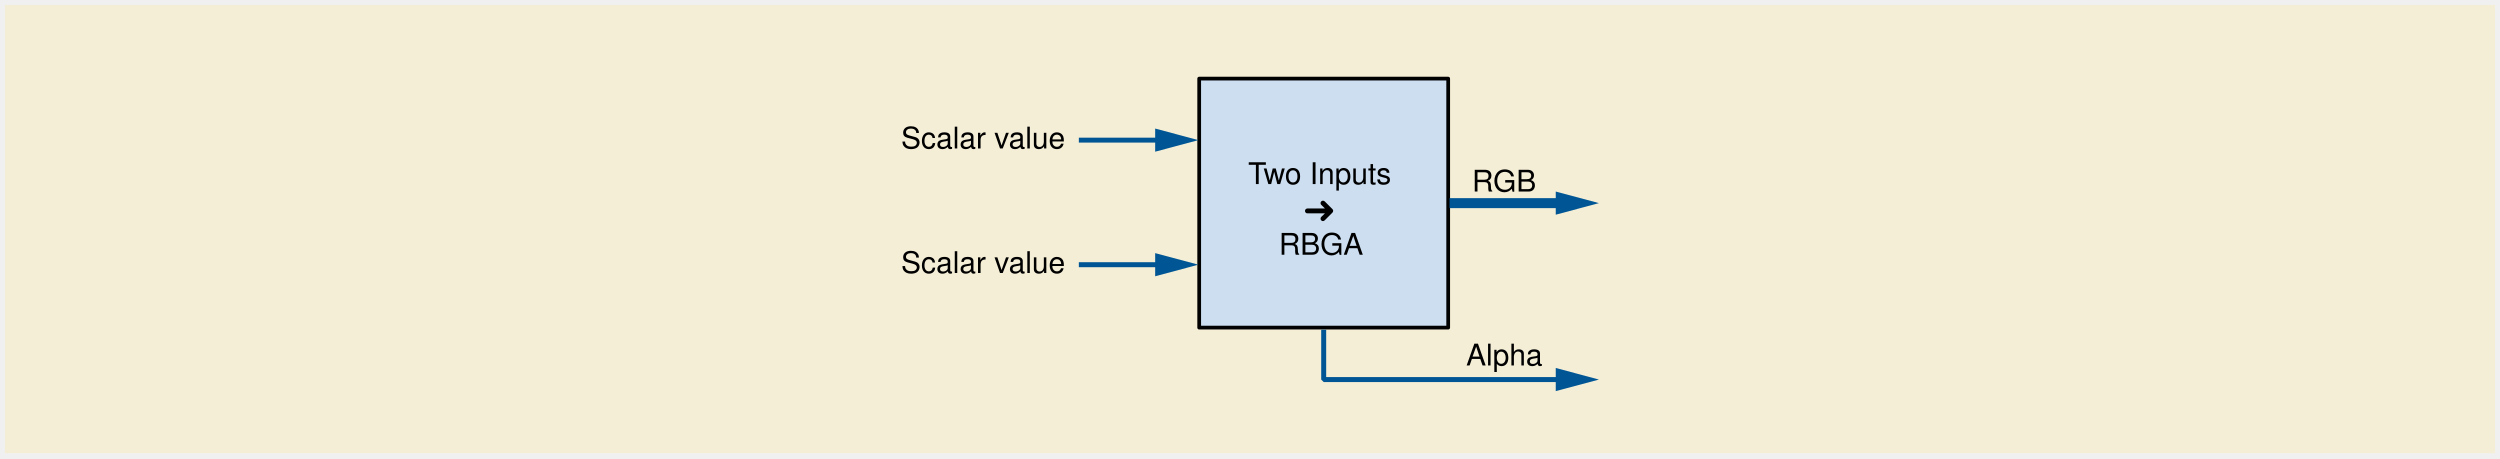
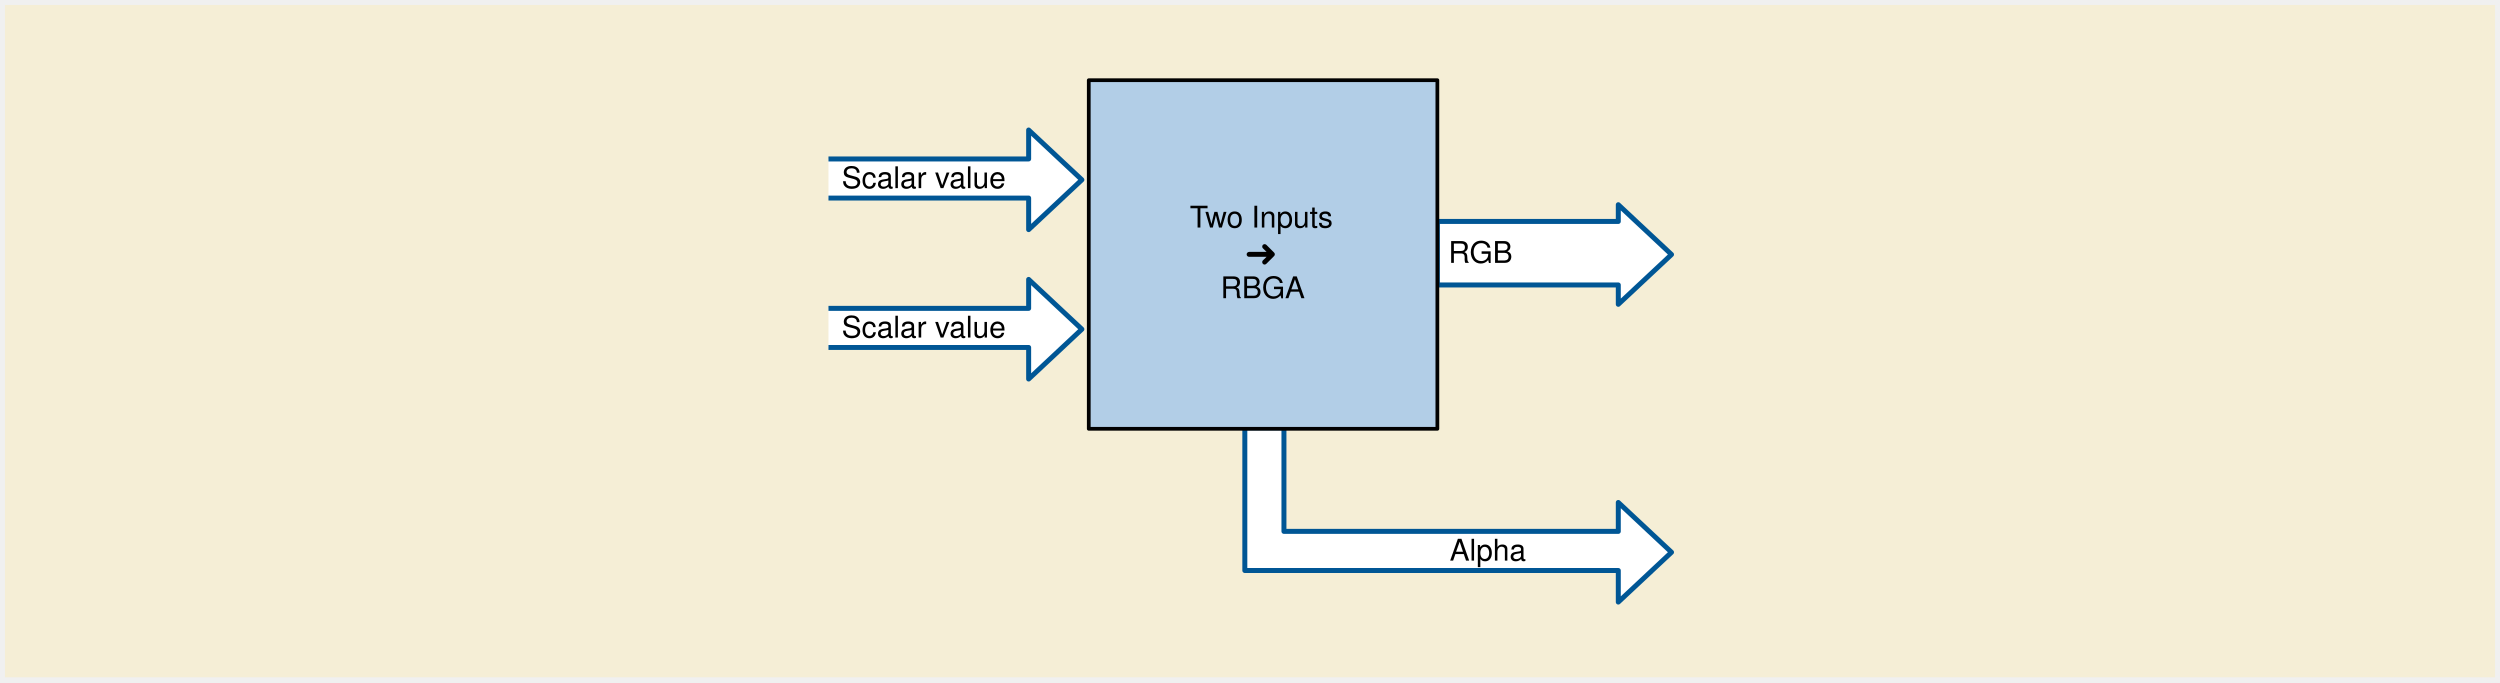
- <svg xmlns="http://www.w3.org/2000/svg" version="1.1" id="Layer_1" x="0px" y="0px" width="502.001px" height="92px" viewBox="0 0 502.001 92" enable-background="new 0 0 502.001 92" xml:space="preserve">
+ <svg xmlns="http://www.w3.org/2000/svg" version="1.1" id="Layer_1" x="0px" y="0px" width="502.001px" height="137px" viewBox="0 0 502.001 137" enable-background="new 0 0 502.001 137" xml:space="preserve">
  <defs>
    <style type="text/css">
	text {
	  font-family: Helvetica, Verdana, ArialUnicodeMS, san-serif
	}
	</style>
  </defs>
  <g>
   </g>
  <g>
-     <rect x="1" y="1" fill="#F5EED6" width="500.001" height="90" />
+     <rect x="1" y="1" fill="#F5EED6" width="500.001" height="135" />
    <g>
-       <rect x="240.797" y="15.787" fill="#CCDEF0" stroke="#010101" stroke-width="0.75" stroke-linecap="round" stroke-linejoin="round" stroke-miterlimit="1" width="50" height="50" />
-       <g>
-         <text transform="matrix(1 0 0 1 250.623 36.9644)">
-           <tspan x="0" y="0" font-size="6">Two Inputs</tspan>
-           <tspan x="10.967" y="7.891" font-size="8">➜</tspan>
-           <tspan x="6.172" y="14.181" font-size="6">RBGA</tspan>
-         </text>
-       </g>
-       <g>
-         <text transform="matrix(1 0 0 1 295.5684 38.4648)" font-size="6">RGB</text>
-       </g>
-       <g>
-         <text transform="matrix(1 0 0 1 294.3965 73.3809)" font-size="6">Alpha</text>
-       </g>
+       <path fill="#FFFFFF" stroke="#005695" stroke-linejoin="round" d="M249.961,114.559" />
      <g>
        <g>
+           <polyline fill="#FFFFFF" stroke="#005695" stroke-linejoin="round" points="166.357,31.916 206.553,31.916 206.553,26.107       217.24,36.106 206.553,46.107 206.553,39.771 166.357,39.771     " />
          <g>
-             <line fill="none" stroke="#005695" stroke-miterlimit="1" x1="216.631" y1="53.149" x2="233.543" y2="53.149" />
-             <g>
-               <polygon fill="#005695" points="231.958,55.474 240.631,53.149 231.958,50.825       " />
-             </g>
+             <text transform="matrix(1 0 0 1 169.0098 37.7812)" font-size="6">Scalar value</text>
          </g>
        </g>
        <g>
-           <text transform="matrix(1 0 0 1 180.9316 54.8174)" font-size="6">Scalar value</text>
-         </g>
-       </g>
-       <g>
-         <g>
+           <polyline fill="#FFFFFF" stroke="#005695" stroke-linejoin="round" points="166.357,61.916 206.553,61.916 206.553,56.107       217.24,66.106 206.553,76.107 206.553,69.771 166.357,69.771     " />
          <g>
-             <line fill="none" stroke="#005695" stroke-miterlimit="1" x1="216.631" y1="28.138" x2="233.543" y2="28.138" />
-             <g>
-               <polygon fill="#005695" points="231.958,30.462 240.631,28.138 231.958,25.813       " />
-             </g>
-           </g>
-         </g>
-         <g>
-           <text transform="matrix(1 0 0 1 180.9316 29.8062)" font-size="6">Scalar value</text>
-         </g>
-       </g>
-       <g>
-         <g>
-           <polyline fill="none" stroke="#005695" stroke-miterlimit="1" points="265.797,66.214 265.797,76.214 313.98,76.214     " />
-           <g>
-             <polygon fill="#005695" points="312.396,78.538 321.068,76.214 312.396,73.89      " />
+             <text transform="matrix(1 0 0 1 169.0098 67.7812)" font-size="6">Scalar value</text>
          </g>
        </g>
      </g>
+       <polygon fill="#FFFFFF" stroke="#005695" stroke-linejoin="round" points="288.625,57.218 288.625,44.468 324.955,44.468     324.955,41.106 335.643,51.105 324.955,61.106 324.955,57.218   " />
      <g>
-         <g>
-           <line fill="none" stroke="#005695" stroke-width="2" stroke-miterlimit="1" x1="291.068" y1="40.787" x2="313.98" y2="40.787" />
-           <g>
-             <polygon fill="#005695" points="312.396,43.111 321.068,40.787 312.396,38.463      " />
-           </g>
-         </g>
+         <text transform="matrix(1 0 0 1 290.8291 52.7803)" font-size="6">RGB</text>
+       </g>
+       <g>
+         <polygon fill="#FFFFFF" stroke="#005695" stroke-linejoin="round" points="249.961,85.896 249.961,114.559 324.955,114.559      324.955,120.895 335.643,110.893 324.955,100.895 324.955,106.703 257.816,106.703 257.816,85.896    " />
+       </g>
+       <g>
+         <text transform="matrix(1 0 0 1 291.085 112.5713)" font-size="6">Alpha</text>
+       </g>
+       <rect x="218.625" y="16.106" fill="#B2CEE7" stroke="#010101" stroke-width="0.75" stroke-linecap="round" stroke-linejoin="round" stroke-miterlimit="1" width="70" height="70" />
+       <g>
+         <text transform="matrix(1 0 0 1 238.9116 45.6895)">
+           <tspan x="0" y="0" font-size="6">Two Inputs</tspan>
+           <tspan x="10.966" y="7.891" font-size="8">➜</tspan>
+           <tspan x="6.171" y="14.181" font-size="6">RBGA</tspan>
+         </text>
      </g>
    </g>
  </g>
</svg>
